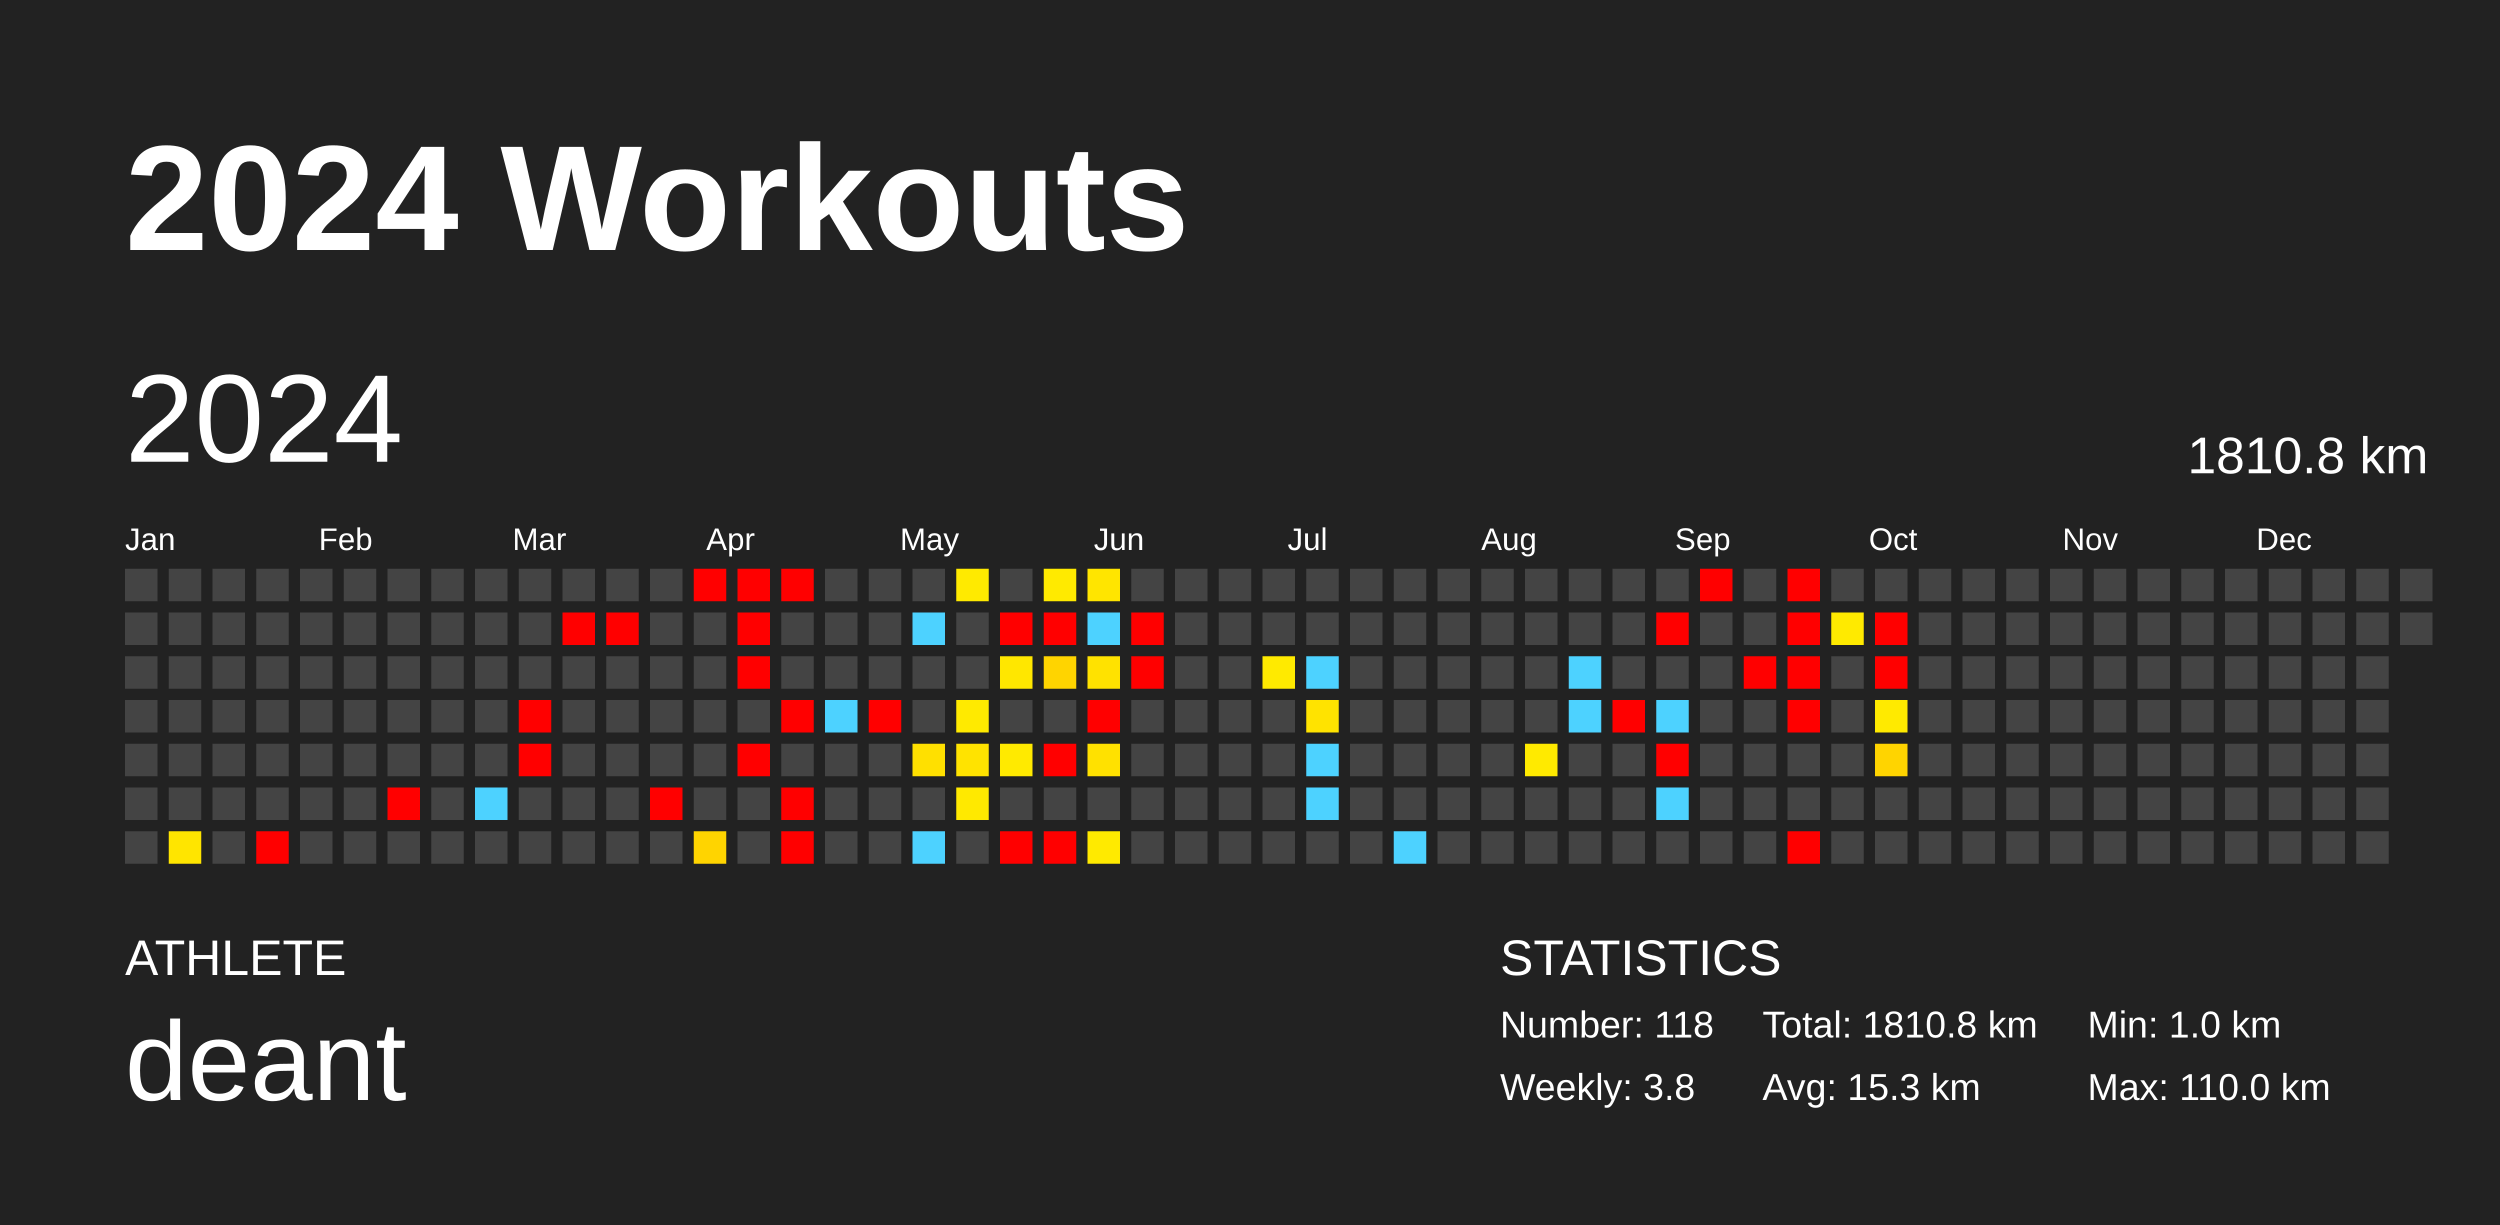
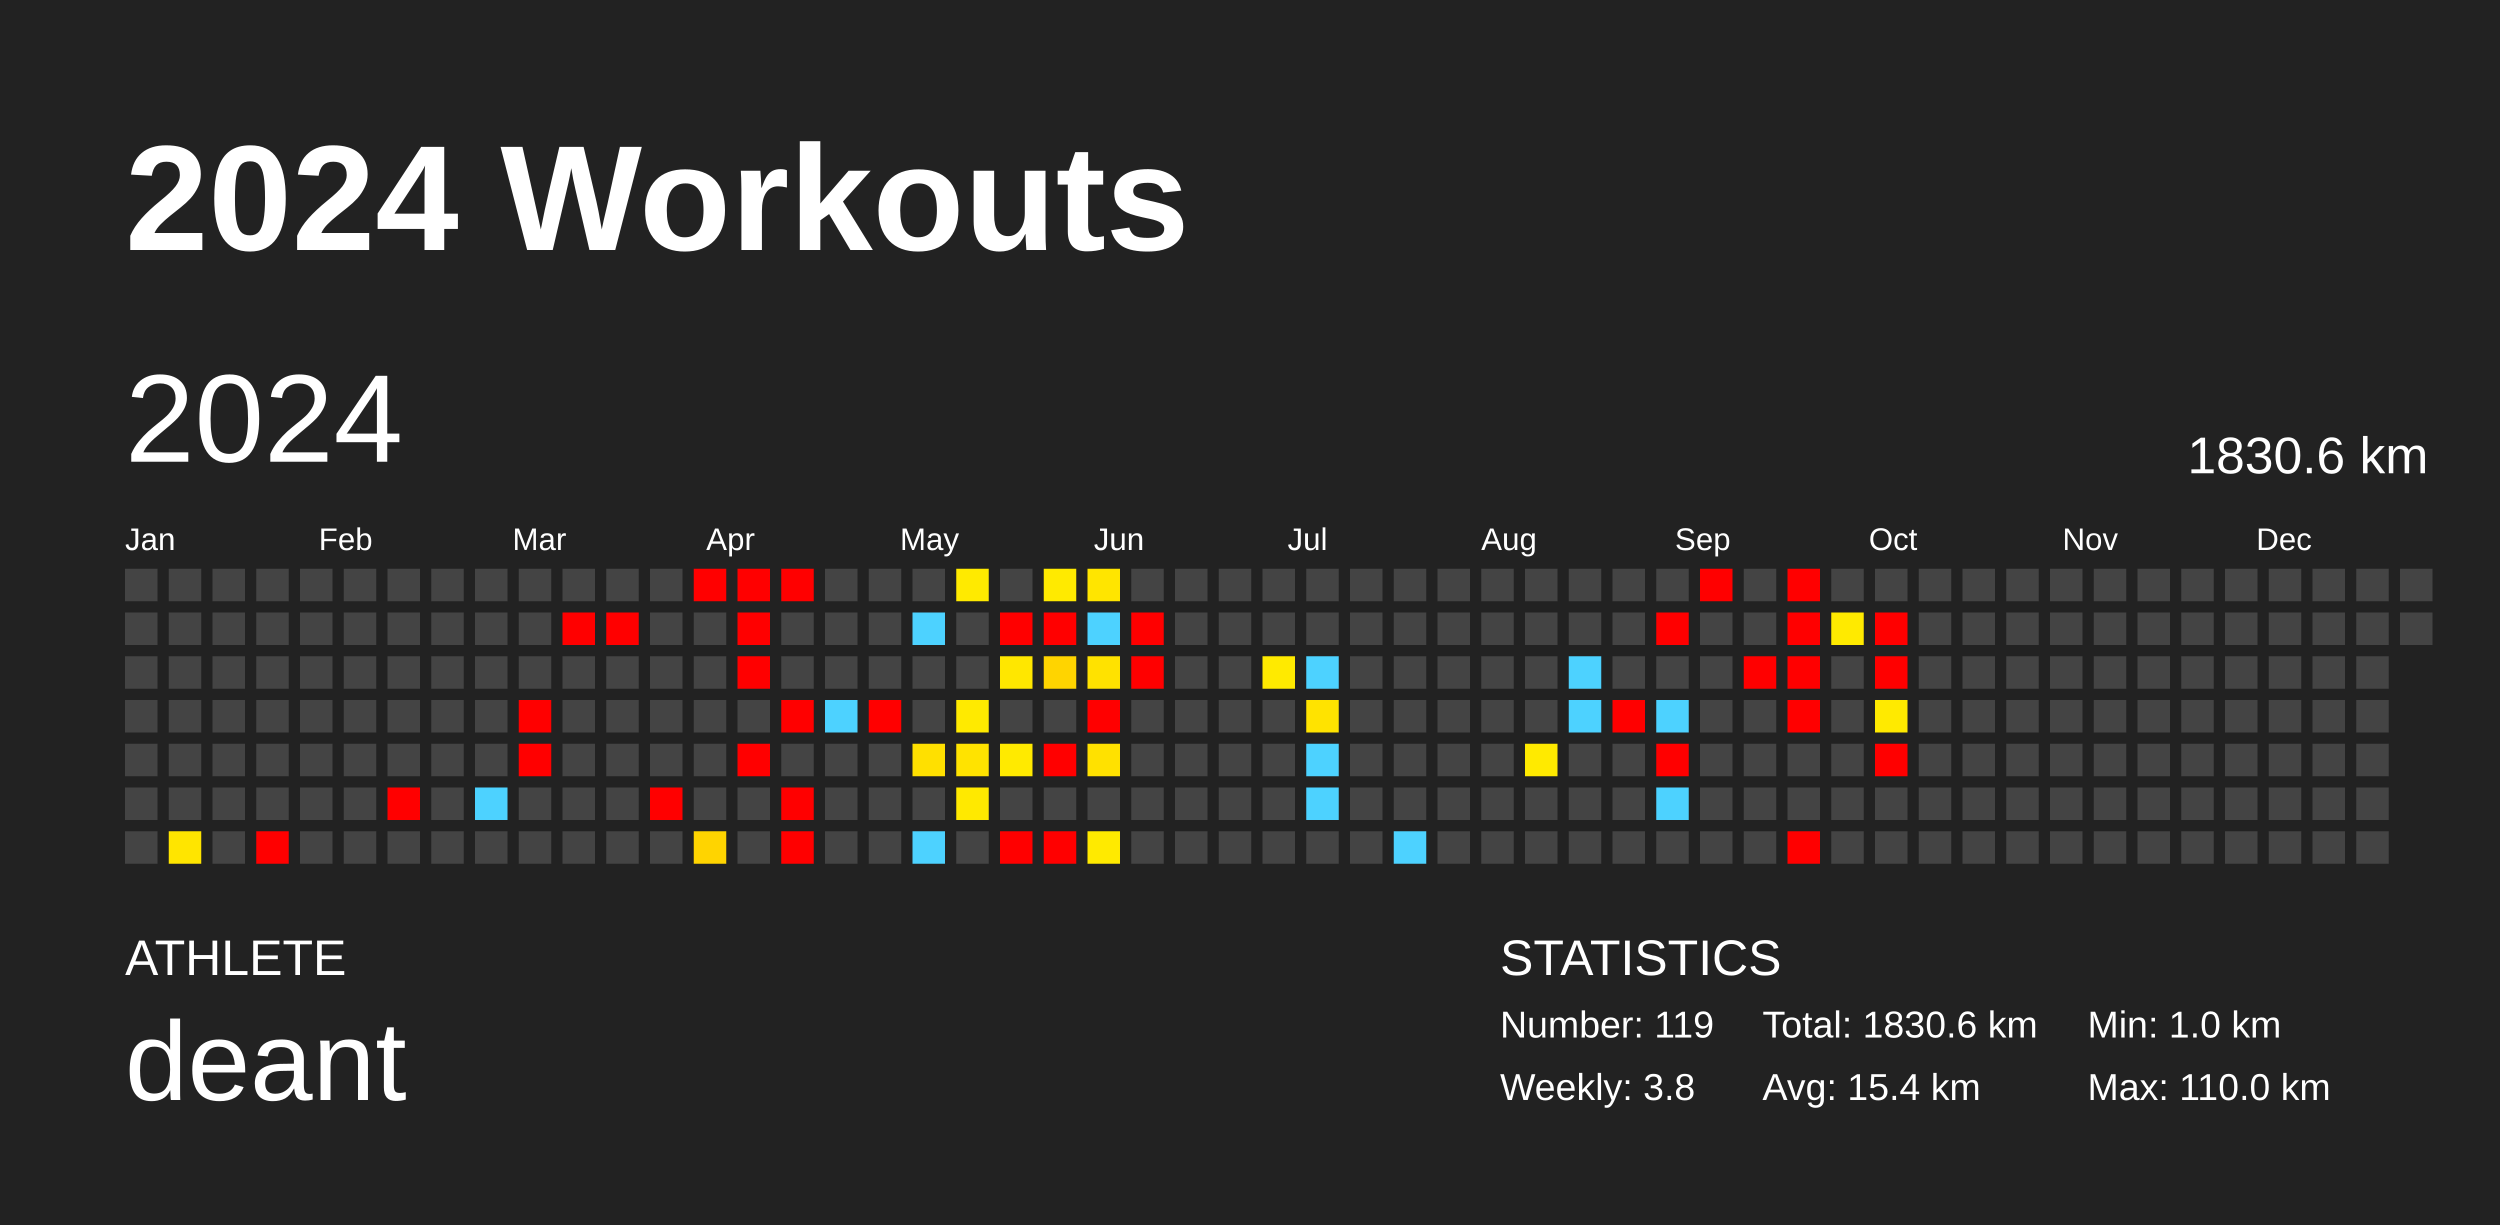
<svg xmlns="http://www.w3.org/2000/svg" baseProfile="full" height="98mm" version="1.1" viewBox="0,0,200,98" width="200mm">
  <defs />
  <rect fill="#222222" height="98" width="200" x="0" y="0" />
  <text fill="#FFFFFF" style="font-size:12px; font-family:Arial; font-weight:bold;" x="10" y="20">2024 Workouts</text>
  <text fill="#FFFFFF" style="font-size:4px; font-family:Arial" x="10" y="78">ATHLETE</text>
  <text fill="#FFFFFF" style="font-size:9px; font-family:Arial" x="10" y="88">deant</text>
  <text fill="#FFFFFF" style="font-size:4px; font-family:Arial" x="120" y="78">STATISTICS</text>
-   <text fill="#FFFFFF" style="font-size:3px; font-family:Arial" x="120" y="83">Number: 118</text>
+   <text fill="#FFFFFF" style="font-size:3px; font-family:Arial" x="120" y="83">Number: 119</text>
  <text fill="#FFFFFF" style="font-size:3px; font-family:Arial" x="120" y="88">Weekly: 3.8</text>
-   <text fill="#FFFFFF" style="font-size:3px; font-family:Arial" x="141" y="83">Total: 1810.8 km</text>
-   <text fill="#FFFFFF" style="font-size:3px; font-family:Arial" x="141" y="88">Avg: 15.3 km</text>
+   <text fill="#FFFFFF" style="font-size:3px; font-family:Arial" x="141" y="83">Total: 1830.6 km</text>
+   <text fill="#FFFFFF" style="font-size:3px; font-family:Arial" x="141" y="88">Avg: 15.4 km</text>
  <text fill="#FFFFFF" style="font-size:3px; font-family:Arial" x="167" y="83">Min: 1.0 km</text>
  <text fill="#FFFFFF" style="font-size:3px; font-family:Arial" x="167" y="88">Max: 110.0 km</text>
  <text dominant-baseline="hanging" fill="#FFFFFF" style="font-size:10.0px; font-family:Arial;" x="10" y="30">2024</text>
-   <text dominant-baseline="hanging" fill="#FFFFFF" style="font-size:4.125px; font-family:Arial;" x="175" y="35">1810.8 km</text>
+   <text dominant-baseline="hanging" fill="#FFFFFF" style="font-size:4.125px; font-family:Arial;" x="175" y="35">1830.6 km</text>
  <text fill="#FFFFFF" style="font-size:2.5px; font-family:Arial" x="10.0" y="44">Jan</text>
  <text fill="#FFFFFF" style="font-size:2.5px; font-family:Arial" x="25.5" y="44">Feb</text>
  <text fill="#FFFFFF" style="font-size:2.5px; font-family:Arial" x="41.0" y="44">Mar</text>
  <text fill="#FFFFFF" style="font-size:2.5px; font-family:Arial" x="56.5" y="44">Apr</text>
  <text fill="#FFFFFF" style="font-size:2.5px; font-family:Arial" x="72.0" y="44">May</text>
  <text fill="#FFFFFF" style="font-size:2.5px; font-family:Arial" x="87.5" y="44">Jun</text>
  <text fill="#FFFFFF" style="font-size:2.5px; font-family:Arial" x="103.0" y="44">Jul</text>
  <text fill="#FFFFFF" style="font-size:2.5px; font-family:Arial" x="118.5" y="44">Aug</text>
  <text fill="#FFFFFF" style="font-size:2.5px; font-family:Arial" x="134.0" y="44">Sep</text>
  <text fill="#FFFFFF" style="font-size:2.5px; font-family:Arial" x="149.5" y="44">Oct</text>
  <text fill="#FFFFFF" style="font-size:2.5px; font-family:Arial" x="165.0" y="44">Nov</text>
  <text fill="#FFFFFF" style="font-size:2.5px; font-family:Arial" x="180.5" y="44">Dec</text>
  <rect fill="#444444" height="2.6" width="2.6" x="10.0" y="45.5" />
  <rect fill="#444444" height="2.6" width="2.6" x="10.0" y="49.0" />
  <rect fill="#444444" height="2.6" width="2.6" x="10.0" y="52.5" />
  <rect fill="#444444" height="2.6" width="2.6" x="10.0" y="56.0" />
  <rect fill="#444444" height="2.6" width="2.6" x="10.0" y="59.5" />
  <rect fill="#444444" height="2.6" width="2.6" x="10.0" y="63.0" />
  <rect fill="#444444" height="2.6" width="2.6" x="10.0" y="66.5" />
  <rect fill="#444444" height="2.6" width="2.6" x="13.5" y="45.5" />
  <rect fill="#444444" height="2.6" width="2.6" x="13.5" y="49.0" />
  <rect fill="#444444" height="2.6" width="2.6" x="13.5" y="52.5" />
  <rect fill="#444444" height="2.6" width="2.6" x="13.5" y="56.0" />
  <rect fill="#444444" height="2.6" width="2.6" x="13.5" y="59.5" />
  <rect fill="#444444" height="2.6" width="2.6" x="13.5" y="63.0" />
  <rect fill="#ffe500" height="2.6" width="2.6" x="13.5" y="66.5" />
  <rect fill="#444444" height="2.6" width="2.6" x="17.0" y="45.5" />
  <rect fill="#444444" height="2.6" width="2.6" x="17.0" y="49.0" />
  <rect fill="#444444" height="2.6" width="2.6" x="17.0" y="52.5" />
  <rect fill="#444444" height="2.6" width="2.6" x="17.0" y="56.0" />
  <rect fill="#444444" height="2.6" width="2.6" x="17.0" y="59.5" />
  <rect fill="#444444" height="2.6" width="2.6" x="17.0" y="63.0" />
  <rect fill="#444444" height="2.6" width="2.6" x="17.0" y="66.5" />
  <rect fill="#444444" height="2.6" width="2.6" x="20.5" y="45.5" />
  <rect fill="#444444" height="2.6" width="2.6" x="20.5" y="49.0" />
  <rect fill="#444444" height="2.6" width="2.6" x="20.5" y="52.5" />
  <rect fill="#444444" height="2.6" width="2.6" x="20.5" y="56.0" />
  <rect fill="#444444" height="2.6" width="2.6" x="20.5" y="59.5" />
  <rect fill="#444444" height="2.6" width="2.6" x="20.5" y="63.0" />
  <rect fill="red" height="2.6" width="2.6" x="20.5" y="66.5" />
  <rect fill="#444444" height="2.6" width="2.6" x="24.0" y="45.5" />
  <rect fill="#444444" height="2.6" width="2.6" x="24.0" y="49.0" />
  <rect fill="#444444" height="2.6" width="2.6" x="24.0" y="52.5" />
  <rect fill="#444444" height="2.6" width="2.6" x="24.0" y="56.0" />
  <rect fill="#444444" height="2.6" width="2.6" x="24.0" y="59.5" />
  <rect fill="#444444" height="2.6" width="2.6" x="24.0" y="63.0" />
  <rect fill="#444444" height="2.6" width="2.6" x="24.0" y="66.5" />
  <rect fill="#444444" height="2.6" width="2.6" x="27.5" y="45.5" />
  <rect fill="#444444" height="2.6" width="2.6" x="27.5" y="49.0" />
  <rect fill="#444444" height="2.6" width="2.6" x="27.5" y="52.5" />
  <rect fill="#444444" height="2.6" width="2.6" x="27.5" y="56.0" />
  <rect fill="#444444" height="2.6" width="2.6" x="27.5" y="59.5" />
  <rect fill="#444444" height="2.6" width="2.6" x="27.5" y="63.0" />
  <rect fill="#444444" height="2.6" width="2.6" x="27.5" y="66.5" />
  <rect fill="#444444" height="2.6" width="2.6" x="31.0" y="45.5" />
  <rect fill="#444444" height="2.6" width="2.6" x="31.0" y="49.0" />
  <rect fill="#444444" height="2.6" width="2.6" x="31.0" y="52.5" />
  <rect fill="#444444" height="2.6" width="2.6" x="31.0" y="56.0" />
  <rect fill="#444444" height="2.6" width="2.6" x="31.0" y="59.5" />
  <rect fill="red" height="2.6" width="2.6" x="31.0" y="63.0" />
  <rect fill="#444444" height="2.6" width="2.6" x="31.0" y="66.5" />
  <rect fill="#444444" height="2.6" width="2.6" x="34.5" y="45.5" />
  <rect fill="#444444" height="2.6" width="2.6" x="34.5" y="49.0" />
  <rect fill="#444444" height="2.6" width="2.6" x="34.5" y="52.5" />
  <rect fill="#444444" height="2.6" width="2.6" x="34.5" y="56.0" />
  <rect fill="#444444" height="2.6" width="2.6" x="34.5" y="59.5" />
  <rect fill="#444444" height="2.6" width="2.6" x="34.5" y="63.0" />
  <rect fill="#444444" height="2.6" width="2.6" x="34.5" y="66.5" />
  <rect fill="#444444" height="2.6" width="2.6" x="38.0" y="45.5" />
  <rect fill="#444444" height="2.6" width="2.6" x="38.0" y="49.0" />
  <rect fill="#444444" height="2.6" width="2.6" x="38.0" y="52.5" />
  <rect fill="#444444" height="2.6" width="2.6" x="38.0" y="56.0" />
  <rect fill="#444444" height="2.6" width="2.6" x="38.0" y="59.5" />
  <rect fill="#4dd2ff" height="2.6" width="2.6" x="38.0" y="63.0" />
  <rect fill="#444444" height="2.6" width="2.6" x="38.0" y="66.5" />
  <rect fill="#444444" height="2.6" width="2.6" x="41.5" y="45.5" />
  <rect fill="#444444" height="2.6" width="2.6" x="41.5" y="49.0" />
  <rect fill="#444444" height="2.6" width="2.6" x="41.5" y="52.5" />
  <rect fill="red" height="2.6" width="2.6" x="41.5" y="56.0" />
  <rect fill="red" height="2.6" width="2.6" x="41.5" y="59.5" />
  <rect fill="#444444" height="2.6" width="2.6" x="41.5" y="63.0" />
  <rect fill="#444444" height="2.6" width="2.6" x="41.5" y="66.5" />
  <rect fill="#444444" height="2.6" width="2.6" x="45.0" y="45.5" />
  <rect fill="red" height="2.6" width="2.6" x="45.0" y="49.0" />
  <rect fill="#444444" height="2.6" width="2.6" x="45.0" y="52.5" />
  <rect fill="#444444" height="2.6" width="2.6" x="45.0" y="56.0" />
  <rect fill="#444444" height="2.6" width="2.6" x="45.0" y="59.5" />
  <rect fill="#444444" height="2.6" width="2.6" x="45.0" y="63.0" />
  <rect fill="#444444" height="2.6" width="2.6" x="45.0" y="66.5" />
  <rect fill="#444444" height="2.6" width="2.6" x="48.5" y="45.5" />
  <rect fill="red" height="2.6" width="2.6" x="48.5" y="49.0" />
  <rect fill="#444444" height="2.6" width="2.6" x="48.5" y="52.5" />
  <rect fill="#444444" height="2.6" width="2.6" x="48.5" y="56.0" />
  <rect fill="#444444" height="2.6" width="2.6" x="48.5" y="59.5" />
  <rect fill="#444444" height="2.6" width="2.6" x="48.5" y="63.0" />
  <rect fill="#444444" height="2.6" width="2.6" x="48.5" y="66.5" />
  <rect fill="#444444" height="2.6" width="2.6" x="52.0" y="45.5" />
  <rect fill="#444444" height="2.6" width="2.6" x="52.0" y="49.0" />
  <rect fill="#444444" height="2.6" width="2.6" x="52.0" y="52.5" />
  <rect fill="#444444" height="2.6" width="2.6" x="52.0" y="56.0" />
  <rect fill="#444444" height="2.6" width="2.6" x="52.0" y="59.5" />
  <rect fill="red" height="2.6" width="2.6" x="52.0" y="63.0" />
  <rect fill="#444444" height="2.6" width="2.6" x="52.0" y="66.5" />
  <rect fill="red" height="2.6" width="2.6" x="55.5" y="45.5" />
  <rect fill="#444444" height="2.6" width="2.6" x="55.5" y="49.0" />
  <rect fill="#444444" height="2.6" width="2.6" x="55.5" y="52.5" />
  <rect fill="#444444" height="2.6" width="2.6" x="55.5" y="56.0" />
  <rect fill="#444444" height="2.6" width="2.6" x="55.5" y="59.5" />
  <rect fill="#444444" height="2.6" width="2.6" x="55.5" y="63.0" />
  <rect fill="#ffd400" height="2.6" width="2.6" x="55.5" y="66.5" />
  <rect fill="red" height="2.6" width="2.6" x="59.0" y="45.5" />
  <rect fill="red" height="2.6" width="2.6" x="59.0" y="49.0" />
  <rect fill="red" height="2.6" width="2.6" x="59.0" y="52.5" />
  <rect fill="#444444" height="2.6" width="2.6" x="59.0" y="56.0" />
  <rect fill="red" height="2.6" width="2.6" x="59.0" y="59.5" />
  <rect fill="#444444" height="2.6" width="2.6" x="59.0" y="63.0" />
  <rect fill="#444444" height="2.6" width="2.6" x="59.0" y="66.5" />
  <rect fill="red" height="2.6" width="2.6" x="62.5" y="45.5" />
  <rect fill="#444444" height="2.6" width="2.6" x="62.5" y="49.0" />
  <rect fill="#444444" height="2.6" width="2.6" x="62.5" y="52.5" />
  <rect fill="red" height="2.6" width="2.6" x="62.5" y="56.0" />
  <rect fill="#444444" height="2.6" width="2.6" x="62.5" y="59.5" />
  <rect fill="red" height="2.6" width="2.6" x="62.5" y="63.0" />
  <rect fill="red" height="2.6" width="2.6" x="62.5" y="66.5" />
  <rect fill="#444444" height="2.6" width="2.6" x="66.0" y="45.5" />
  <rect fill="#444444" height="2.6" width="2.6" x="66.0" y="49.0" />
  <rect fill="#444444" height="2.6" width="2.6" x="66.0" y="52.5" />
  <rect fill="#4dd2ff" height="2.6" width="2.6" x="66.0" y="56.0" />
  <rect fill="#444444" height="2.6" width="2.6" x="66.0" y="59.5" />
  <rect fill="#444444" height="2.6" width="2.6" x="66.0" y="63.0" />
  <rect fill="#444444" height="2.6" width="2.6" x="66.0" y="66.5" />
  <rect fill="#444444" height="2.6" width="2.6" x="69.5" y="45.5" />
  <rect fill="#444444" height="2.6" width="2.6" x="69.5" y="49.0" />
  <rect fill="#444444" height="2.6" width="2.6" x="69.5" y="52.5" />
  <rect fill="red" height="2.6" width="2.6" x="69.5" y="56.0" />
  <rect fill="#444444" height="2.6" width="2.6" x="69.5" y="59.5" />
  <rect fill="#444444" height="2.6" width="2.6" x="69.5" y="63.0" />
  <rect fill="#444444" height="2.6" width="2.6" x="69.5" y="66.5" />
  <rect fill="#444444" height="2.6" width="2.6" x="73.0" y="45.5" />
  <rect fill="#4dd2ff" height="2.6" width="2.6" x="73.0" y="49.0" />
  <rect fill="#444444" height="2.6" width="2.6" x="73.0" y="52.5" />
  <rect fill="#444444" height="2.6" width="2.6" x="73.0" y="56.0" />
  <rect fill="#ffe000" height="2.6" width="2.6" x="73.0" y="59.5" />
  <rect fill="#444444" height="2.6" width="2.6" x="73.0" y="63.0" />
  <rect fill="#4dd2ff" height="2.6" width="2.6" x="73.0" y="66.5" />
  <rect fill="#ffea00" height="2.6" width="2.6" x="76.5" y="45.5" />
  <rect fill="#444444" height="2.6" width="2.6" x="76.5" y="49.0" />
  <rect fill="#444444" height="2.6" width="2.6" x="76.5" y="52.5" />
  <rect fill="#ffea00" height="2.6" width="2.6" x="76.5" y="56.0" />
  <rect fill="#ffe300" height="2.6" width="2.6" x="76.5" y="59.5" />
  <rect fill="#ffe900" height="2.6" width="2.6" x="76.5" y="63.0" />
  <rect fill="#444444" height="2.6" width="2.6" x="76.5" y="66.5" />
  <rect fill="#444444" height="2.6" width="2.6" x="80.0" y="45.5" />
  <rect fill="red" height="2.6" width="2.6" x="80.0" y="49.0" />
  <rect fill="#ffe700" height="2.6" width="2.6" x="80.0" y="52.5" />
  <rect fill="#444444" height="2.6" width="2.6" x="80.0" y="56.0" />
  <rect fill="#ffea00" height="2.6" width="2.6" x="80.0" y="59.5" />
  <rect fill="#444444" height="2.6" width="2.6" x="80.0" y="63.0" />
  <rect fill="red" height="2.6" width="2.6" x="80.0" y="66.5" />
  <rect fill="#ffea00" height="2.6" width="2.6" x="83.5" y="45.5" />
  <rect fill="red" height="2.6" width="2.6" x="83.5" y="49.0" />
  <rect fill="#ffd400" height="2.6" width="2.6" x="83.5" y="52.5" />
  <rect fill="#444444" height="2.6" width="2.6" x="83.5" y="56.0" />
  <rect fill="red" height="2.6" width="2.6" x="83.5" y="59.5" />
  <rect fill="#444444" height="2.6" width="2.6" x="83.5" y="63.0" />
  <rect fill="red" height="2.6" width="2.6" x="83.5" y="66.5" />
  <rect fill="#ffe500" height="2.6" width="2.6" x="87.0" y="45.5" />
  <rect fill="#4dd2ff" height="2.6" width="2.6" x="87.0" y="49.0" />
  <rect fill="#ffe200" height="2.6" width="2.6" x="87.0" y="52.5" />
  <rect fill="red" height="2.6" width="2.6" x="87.0" y="56.0" />
  <rect fill="#ffe100" height="2.6" width="2.6" x="87.0" y="59.5" />
  <rect fill="#444444" height="2.6" width="2.6" x="87.0" y="63.0" />
  <rect fill="#ffea00" height="2.6" width="2.6" x="87.0" y="66.5" />
  <rect fill="#444444" height="2.6" width="2.6" x="90.5" y="45.5" />
  <rect fill="red" height="2.6" width="2.6" x="90.5" y="49.0" />
  <rect fill="red" height="2.6" width="2.6" x="90.5" y="52.5" />
  <rect fill="#444444" height="2.6" width="2.6" x="90.5" y="56.0" />
  <rect fill="#444444" height="2.6" width="2.6" x="90.5" y="59.5" />
  <rect fill="#444444" height="2.6" width="2.6" x="90.5" y="63.0" />
  <rect fill="#444444" height="2.6" width="2.6" x="90.5" y="66.5" />
  <rect fill="#444444" height="2.6" width="2.6" x="94.0" y="45.5" />
  <rect fill="#444444" height="2.6" width="2.6" x="94.0" y="49.0" />
  <rect fill="#444444" height="2.6" width="2.6" x="94.0" y="52.5" />
  <rect fill="#444444" height="2.6" width="2.6" x="94.0" y="56.0" />
  <rect fill="#444444" height="2.6" width="2.6" x="94.0" y="59.5" />
  <rect fill="#444444" height="2.6" width="2.6" x="94.0" y="63.0" />
  <rect fill="#444444" height="2.6" width="2.6" x="94.0" y="66.5" />
  <rect fill="#444444" height="2.6" width="2.6" x="97.5" y="45.5" />
  <rect fill="#444444" height="2.6" width="2.6" x="97.5" y="49.0" />
  <rect fill="#444444" height="2.6" width="2.6" x="97.5" y="52.5" />
  <rect fill="#444444" height="2.6" width="2.6" x="97.5" y="56.0" />
  <rect fill="#444444" height="2.6" width="2.6" x="97.5" y="59.5" />
  <rect fill="#444444" height="2.6" width="2.6" x="97.5" y="63.0" />
  <rect fill="#444444" height="2.6" width="2.6" x="97.5" y="66.5" />
  <rect fill="#444444" height="2.6" width="2.6" x="101.0" y="45.5" />
  <rect fill="#444444" height="2.6" width="2.6" x="101.0" y="49.0" />
  <rect fill="#ffea00" height="2.6" width="2.6" x="101.0" y="52.5" />
  <rect fill="#444444" height="2.6" width="2.6" x="101.0" y="56.0" />
  <rect fill="#444444" height="2.6" width="2.6" x="101.0" y="59.5" />
  <rect fill="#444444" height="2.6" width="2.6" x="101.0" y="63.0" />
  <rect fill="#444444" height="2.6" width="2.6" x="101.0" y="66.5" />
  <rect fill="#444444" height="2.6" width="2.6" x="104.5" y="45.5" />
  <rect fill="#444444" height="2.6" width="2.6" x="104.5" y="49.0" />
  <rect fill="#4dd2ff" height="2.6" width="2.6" x="104.5" y="52.5" />
  <rect fill="#ffe300" height="2.6" width="2.6" x="104.5" y="56.0" />
  <rect fill="#4dd2ff" height="2.6" width="2.6" x="104.5" y="59.5" />
  <rect fill="#4dd2ff" height="2.6" width="2.6" x="104.5" y="63.0" />
  <rect fill="#444444" height="2.6" width="2.6" x="104.5" y="66.5" />
  <rect fill="#444444" height="2.6" width="2.6" x="108.0" y="45.5" />
  <rect fill="#444444" height="2.6" width="2.6" x="108.0" y="49.0" />
  <rect fill="#444444" height="2.6" width="2.6" x="108.0" y="52.5" />
  <rect fill="#444444" height="2.6" width="2.6" x="108.0" y="56.0" />
  <rect fill="#444444" height="2.6" width="2.6" x="108.0" y="59.5" />
  <rect fill="#444444" height="2.6" width="2.6" x="108.0" y="63.0" />
  <rect fill="#444444" height="2.6" width="2.6" x="108.0" y="66.5" />
  <rect fill="#444444" height="2.6" width="2.6" x="111.5" y="45.5" />
  <rect fill="#444444" height="2.6" width="2.6" x="111.5" y="49.0" />
  <rect fill="#444444" height="2.6" width="2.6" x="111.5" y="52.5" />
  <rect fill="#444444" height="2.6" width="2.6" x="111.5" y="56.0" />
  <rect fill="#444444" height="2.6" width="2.6" x="111.5" y="59.5" />
  <rect fill="#444444" height="2.6" width="2.6" x="111.5" y="63.0" />
  <rect fill="#4dd2ff" height="2.6" width="2.6" x="111.5" y="66.5" />
  <rect fill="#444444" height="2.6" width="2.6" x="115.0" y="45.5" />
  <rect fill="#444444" height="2.6" width="2.6" x="115.0" y="49.0" />
  <rect fill="#444444" height="2.6" width="2.6" x="115.0" y="52.5" />
  <rect fill="#444444" height="2.6" width="2.6" x="115.0" y="56.0" />
  <rect fill="#444444" height="2.6" width="2.6" x="115.0" y="59.5" />
  <rect fill="#444444" height="2.6" width="2.6" x="115.0" y="63.0" />
  <rect fill="#444444" height="2.6" width="2.6" x="115.0" y="66.5" />
  <rect fill="#444444" height="2.6" width="2.6" x="118.5" y="45.5" />
  <rect fill="#444444" height="2.6" width="2.6" x="118.5" y="49.0" />
  <rect fill="#444444" height="2.6" width="2.6" x="118.5" y="52.5" />
  <rect fill="#444444" height="2.6" width="2.6" x="118.5" y="56.0" />
  <rect fill="#444444" height="2.6" width="2.6" x="118.5" y="59.5" />
  <rect fill="#444444" height="2.6" width="2.6" x="118.5" y="63.0" />
  <rect fill="#444444" height="2.6" width="2.6" x="118.5" y="66.5" />
  <rect fill="#444444" height="2.6" width="2.6" x="122.0" y="45.5" />
  <rect fill="#444444" height="2.6" width="2.6" x="122.0" y="49.0" />
  <rect fill="#444444" height="2.6" width="2.6" x="122.0" y="52.5" />
  <rect fill="#444444" height="2.6" width="2.6" x="122.0" y="56.0" />
  <rect fill="#ffea00" height="2.6" width="2.6" x="122.0" y="59.5" />
  <rect fill="#444444" height="2.6" width="2.6" x="122.0" y="63.0" />
  <rect fill="#444444" height="2.6" width="2.6" x="122.0" y="66.5" />
  <rect fill="#444444" height="2.6" width="2.6" x="125.5" y="45.5" />
  <rect fill="#444444" height="2.6" width="2.6" x="125.5" y="49.0" />
  <rect fill="#4dd2ff" height="2.6" width="2.6" x="125.5" y="52.5" />
  <rect fill="#4dd2ff" height="2.6" width="2.6" x="125.5" y="56.0" />
  <rect fill="#444444" height="2.6" width="2.6" x="125.5" y="59.5" />
  <rect fill="#444444" height="2.6" width="2.6" x="125.5" y="63.0" />
  <rect fill="#444444" height="2.6" width="2.6" x="125.5" y="66.5" />
  <rect fill="#444444" height="2.6" width="2.6" x="129.0" y="45.5" />
  <rect fill="#444444" height="2.6" width="2.6" x="129.0" y="49.0" />
  <rect fill="#444444" height="2.6" width="2.6" x="129.0" y="52.5" />
  <rect fill="red" height="2.6" width="2.6" x="129.0" y="56.0" />
  <rect fill="#444444" height="2.6" width="2.6" x="129.0" y="59.5" />
  <rect fill="#444444" height="2.6" width="2.6" x="129.0" y="63.0" />
  <rect fill="#444444" height="2.6" width="2.6" x="129.0" y="66.5" />
  <rect fill="#444444" height="2.6" width="2.6" x="132.5" y="45.5" />
  <rect fill="red" height="2.6" width="2.6" x="132.5" y="49.0" />
  <rect fill="#444444" height="2.6" width="2.6" x="132.5" y="52.5" />
  <rect fill="#4dd2ff" height="2.6" width="2.6" x="132.5" y="56.0" />
  <rect fill="red" height="2.6" width="2.6" x="132.5" y="59.5" />
  <rect fill="#4dd2ff" height="2.6" width="2.6" x="132.5" y="63.0" />
  <rect fill="#444444" height="2.6" width="2.6" x="132.5" y="66.5" />
  <rect fill="red" height="2.6" width="2.6" x="136.0" y="45.5" />
  <rect fill="#444444" height="2.6" width="2.6" x="136.0" y="49.0" />
  <rect fill="#444444" height="2.6" width="2.6" x="136.0" y="52.5" />
  <rect fill="#444444" height="2.6" width="2.6" x="136.0" y="56.0" />
  <rect fill="#444444" height="2.6" width="2.6" x="136.0" y="59.5" />
  <rect fill="#444444" height="2.6" width="2.6" x="136.0" y="63.0" />
  <rect fill="#444444" height="2.6" width="2.6" x="136.0" y="66.5" />
  <rect fill="#444444" height="2.6" width="2.6" x="139.5" y="45.5" />
  <rect fill="#444444" height="2.6" width="2.6" x="139.5" y="49.0" />
  <rect fill="red" height="2.6" width="2.6" x="139.5" y="52.5" />
  <rect fill="#444444" height="2.6" width="2.6" x="139.5" y="56.0" />
  <rect fill="#444444" height="2.6" width="2.6" x="139.5" y="59.5" />
  <rect fill="#444444" height="2.6" width="2.6" x="139.5" y="63.0" />
  <rect fill="#444444" height="2.6" width="2.6" x="139.5" y="66.5" />
  <rect fill="red" height="2.6" width="2.6" x="143.0" y="45.5" />
  <rect fill="red" height="2.6" width="2.6" x="143.0" y="49.0" />
  <rect fill="red" height="2.6" width="2.6" x="143.0" y="52.5" />
  <rect fill="red" height="2.6" width="2.6" x="143.0" y="56.0" />
  <rect fill="#444444" height="2.6" width="2.6" x="143.0" y="59.5" />
  <rect fill="#444444" height="2.6" width="2.6" x="143.0" y="63.0" />
  <rect fill="red" height="2.6" width="2.6" x="143.0" y="66.5" />
  <rect fill="#444444" height="2.6" width="2.6" x="146.5" y="45.5" />
  <rect fill="#ffea00" height="2.6" width="2.6" x="146.5" y="49.0" />
  <rect fill="#444444" height="2.6" width="2.6" x="146.5" y="52.5" />
  <rect fill="#444444" height="2.6" width="2.6" x="146.5" y="56.0" />
  <rect fill="#444444" height="2.6" width="2.6" x="146.5" y="59.5" />
  <rect fill="#444444" height="2.6" width="2.6" x="146.5" y="63.0" />
  <rect fill="#444444" height="2.6" width="2.6" x="146.5" y="66.5" />
  <rect fill="#444444" height="2.6" width="2.6" x="150.0" y="45.5" />
  <rect fill="red" height="2.6" width="2.6" x="150.0" y="49.0" />
  <rect fill="red" height="2.6" width="2.6" x="150.0" y="52.5" />
  <rect fill="#ffea00" height="2.6" width="2.6" x="150.0" y="56.0" />
-   <rect fill="#ffd400" height="2.6" width="2.6" x="150.0" y="59.5" />
+   <rect fill="red" height="2.6" width="2.6" x="150.0" y="59.5" />
  <rect fill="#444444" height="2.6" width="2.6" x="150.0" y="63.0" />
  <rect fill="#444444" height="2.6" width="2.6" x="150.0" y="66.5" />
  <rect fill="#444444" height="2.6" width="2.6" x="153.5" y="45.5" />
  <rect fill="#444444" height="2.6" width="2.6" x="153.5" y="49.0" />
  <rect fill="#444444" height="2.6" width="2.6" x="153.5" y="52.5" />
  <rect fill="#444444" height="2.6" width="2.6" x="153.5" y="56.0" />
  <rect fill="#444444" height="2.6" width="2.6" x="153.5" y="59.5" />
  <rect fill="#444444" height="2.6" width="2.6" x="153.5" y="63.0" />
  <rect fill="#444444" height="2.6" width="2.6" x="153.5" y="66.5" />
  <rect fill="#444444" height="2.6" width="2.6" x="157.0" y="45.5" />
  <rect fill="#444444" height="2.6" width="2.6" x="157.0" y="49.0" />
  <rect fill="#444444" height="2.6" width="2.6" x="157.0" y="52.5" />
  <rect fill="#444444" height="2.6" width="2.6" x="157.0" y="56.0" />
  <rect fill="#444444" height="2.6" width="2.6" x="157.0" y="59.5" />
  <rect fill="#444444" height="2.6" width="2.6" x="157.0" y="63.0" />
  <rect fill="#444444" height="2.6" width="2.6" x="157.0" y="66.5" />
  <rect fill="#444444" height="2.6" width="2.6" x="160.5" y="45.5" />
  <rect fill="#444444" height="2.6" width="2.6" x="160.5" y="49.0" />
  <rect fill="#444444" height="2.6" width="2.6" x="160.5" y="52.5" />
  <rect fill="#444444" height="2.6" width="2.6" x="160.5" y="56.0" />
  <rect fill="#444444" height="2.6" width="2.6" x="160.5" y="59.5" />
  <rect fill="#444444" height="2.6" width="2.6" x="160.5" y="63.0" />
  <rect fill="#444444" height="2.6" width="2.6" x="160.5" y="66.5" />
  <rect fill="#444444" height="2.6" width="2.6" x="164.0" y="45.5" />
  <rect fill="#444444" height="2.6" width="2.6" x="164.0" y="49.0" />
  <rect fill="#444444" height="2.6" width="2.6" x="164.0" y="52.5" />
  <rect fill="#444444" height="2.6" width="2.6" x="164.0" y="56.0" />
  <rect fill="#444444" height="2.6" width="2.6" x="164.0" y="59.5" />
  <rect fill="#444444" height="2.6" width="2.6" x="164.0" y="63.0" />
  <rect fill="#444444" height="2.6" width="2.6" x="164.0" y="66.5" />
  <rect fill="#444444" height="2.6" width="2.6" x="167.5" y="45.5" />
  <rect fill="#444444" height="2.6" width="2.6" x="167.5" y="49.0" />
  <rect fill="#444444" height="2.6" width="2.6" x="167.5" y="52.5" />
  <rect fill="#444444" height="2.6" width="2.6" x="167.5" y="56.0" />
  <rect fill="#444444" height="2.6" width="2.6" x="167.5" y="59.5" />
  <rect fill="#444444" height="2.6" width="2.6" x="167.5" y="63.0" />
  <rect fill="#444444" height="2.6" width="2.6" x="167.5" y="66.5" />
  <rect fill="#444444" height="2.6" width="2.6" x="171.0" y="45.5" />
  <rect fill="#444444" height="2.6" width="2.6" x="171.0" y="49.0" />
  <rect fill="#444444" height="2.6" width="2.6" x="171.0" y="52.5" />
  <rect fill="#444444" height="2.6" width="2.6" x="171.0" y="56.0" />
  <rect fill="#444444" height="2.6" width="2.6" x="171.0" y="59.5" />
  <rect fill="#444444" height="2.6" width="2.6" x="171.0" y="63.0" />
  <rect fill="#444444" height="2.6" width="2.6" x="171.0" y="66.5" />
  <rect fill="#444444" height="2.6" width="2.6" x="174.5" y="45.5" />
  <rect fill="#444444" height="2.6" width="2.6" x="174.5" y="49.0" />
  <rect fill="#444444" height="2.6" width="2.6" x="174.5" y="52.5" />
  <rect fill="#444444" height="2.6" width="2.6" x="174.5" y="56.0" />
  <rect fill="#444444" height="2.6" width="2.6" x="174.5" y="59.5" />
  <rect fill="#444444" height="2.6" width="2.6" x="174.5" y="63.0" />
  <rect fill="#444444" height="2.6" width="2.6" x="174.5" y="66.5" />
  <rect fill="#444444" height="2.6" width="2.6" x="178.0" y="45.5" />
  <rect fill="#444444" height="2.6" width="2.6" x="178.0" y="49.0" />
  <rect fill="#444444" height="2.6" width="2.6" x="178.0" y="52.5" />
  <rect fill="#444444" height="2.6" width="2.6" x="178.0" y="56.0" />
  <rect fill="#444444" height="2.6" width="2.6" x="178.0" y="59.5" />
  <rect fill="#444444" height="2.6" width="2.6" x="178.0" y="63.0" />
  <rect fill="#444444" height="2.6" width="2.6" x="178.0" y="66.5" />
  <rect fill="#444444" height="2.6" width="2.6" x="181.5" y="45.5" />
  <rect fill="#444444" height="2.6" width="2.6" x="181.5" y="49.0" />
  <rect fill="#444444" height="2.6" width="2.6" x="181.5" y="52.5" />
  <rect fill="#444444" height="2.6" width="2.6" x="181.5" y="56.0" />
  <rect fill="#444444" height="2.6" width="2.6" x="181.5" y="59.5" />
  <rect fill="#444444" height="2.6" width="2.6" x="181.5" y="63.0" />
  <rect fill="#444444" height="2.6" width="2.6" x="181.5" y="66.5" />
  <rect fill="#444444" height="2.6" width="2.6" x="185.0" y="45.5" />
  <rect fill="#444444" height="2.6" width="2.6" x="185.0" y="49.0" />
  <rect fill="#444444" height="2.6" width="2.6" x="185.0" y="52.5" />
  <rect fill="#444444" height="2.6" width="2.6" x="185.0" y="56.0" />
  <rect fill="#444444" height="2.6" width="2.6" x="185.0" y="59.5" />
  <rect fill="#444444" height="2.6" width="2.6" x="185.0" y="63.0" />
  <rect fill="#444444" height="2.6" width="2.6" x="185.0" y="66.5" />
  <rect fill="#444444" height="2.6" width="2.6" x="188.5" y="45.5" />
  <rect fill="#444444" height="2.6" width="2.6" x="188.5" y="49.0" />
  <rect fill="#444444" height="2.6" width="2.6" x="188.5" y="52.5" />
  <rect fill="#444444" height="2.6" width="2.6" x="188.5" y="56.0" />
  <rect fill="#444444" height="2.6" width="2.6" x="188.5" y="59.5" />
  <rect fill="#444444" height="2.6" width="2.6" x="188.5" y="63.0" />
  <rect fill="#444444" height="2.6" width="2.6" x="188.5" y="66.5" />
  <rect fill="#444444" height="2.6" width="2.6" x="192.0" y="45.5" />
  <rect fill="#444444" height="2.6" width="2.6" x="192.0" y="49.0" />
</svg>
